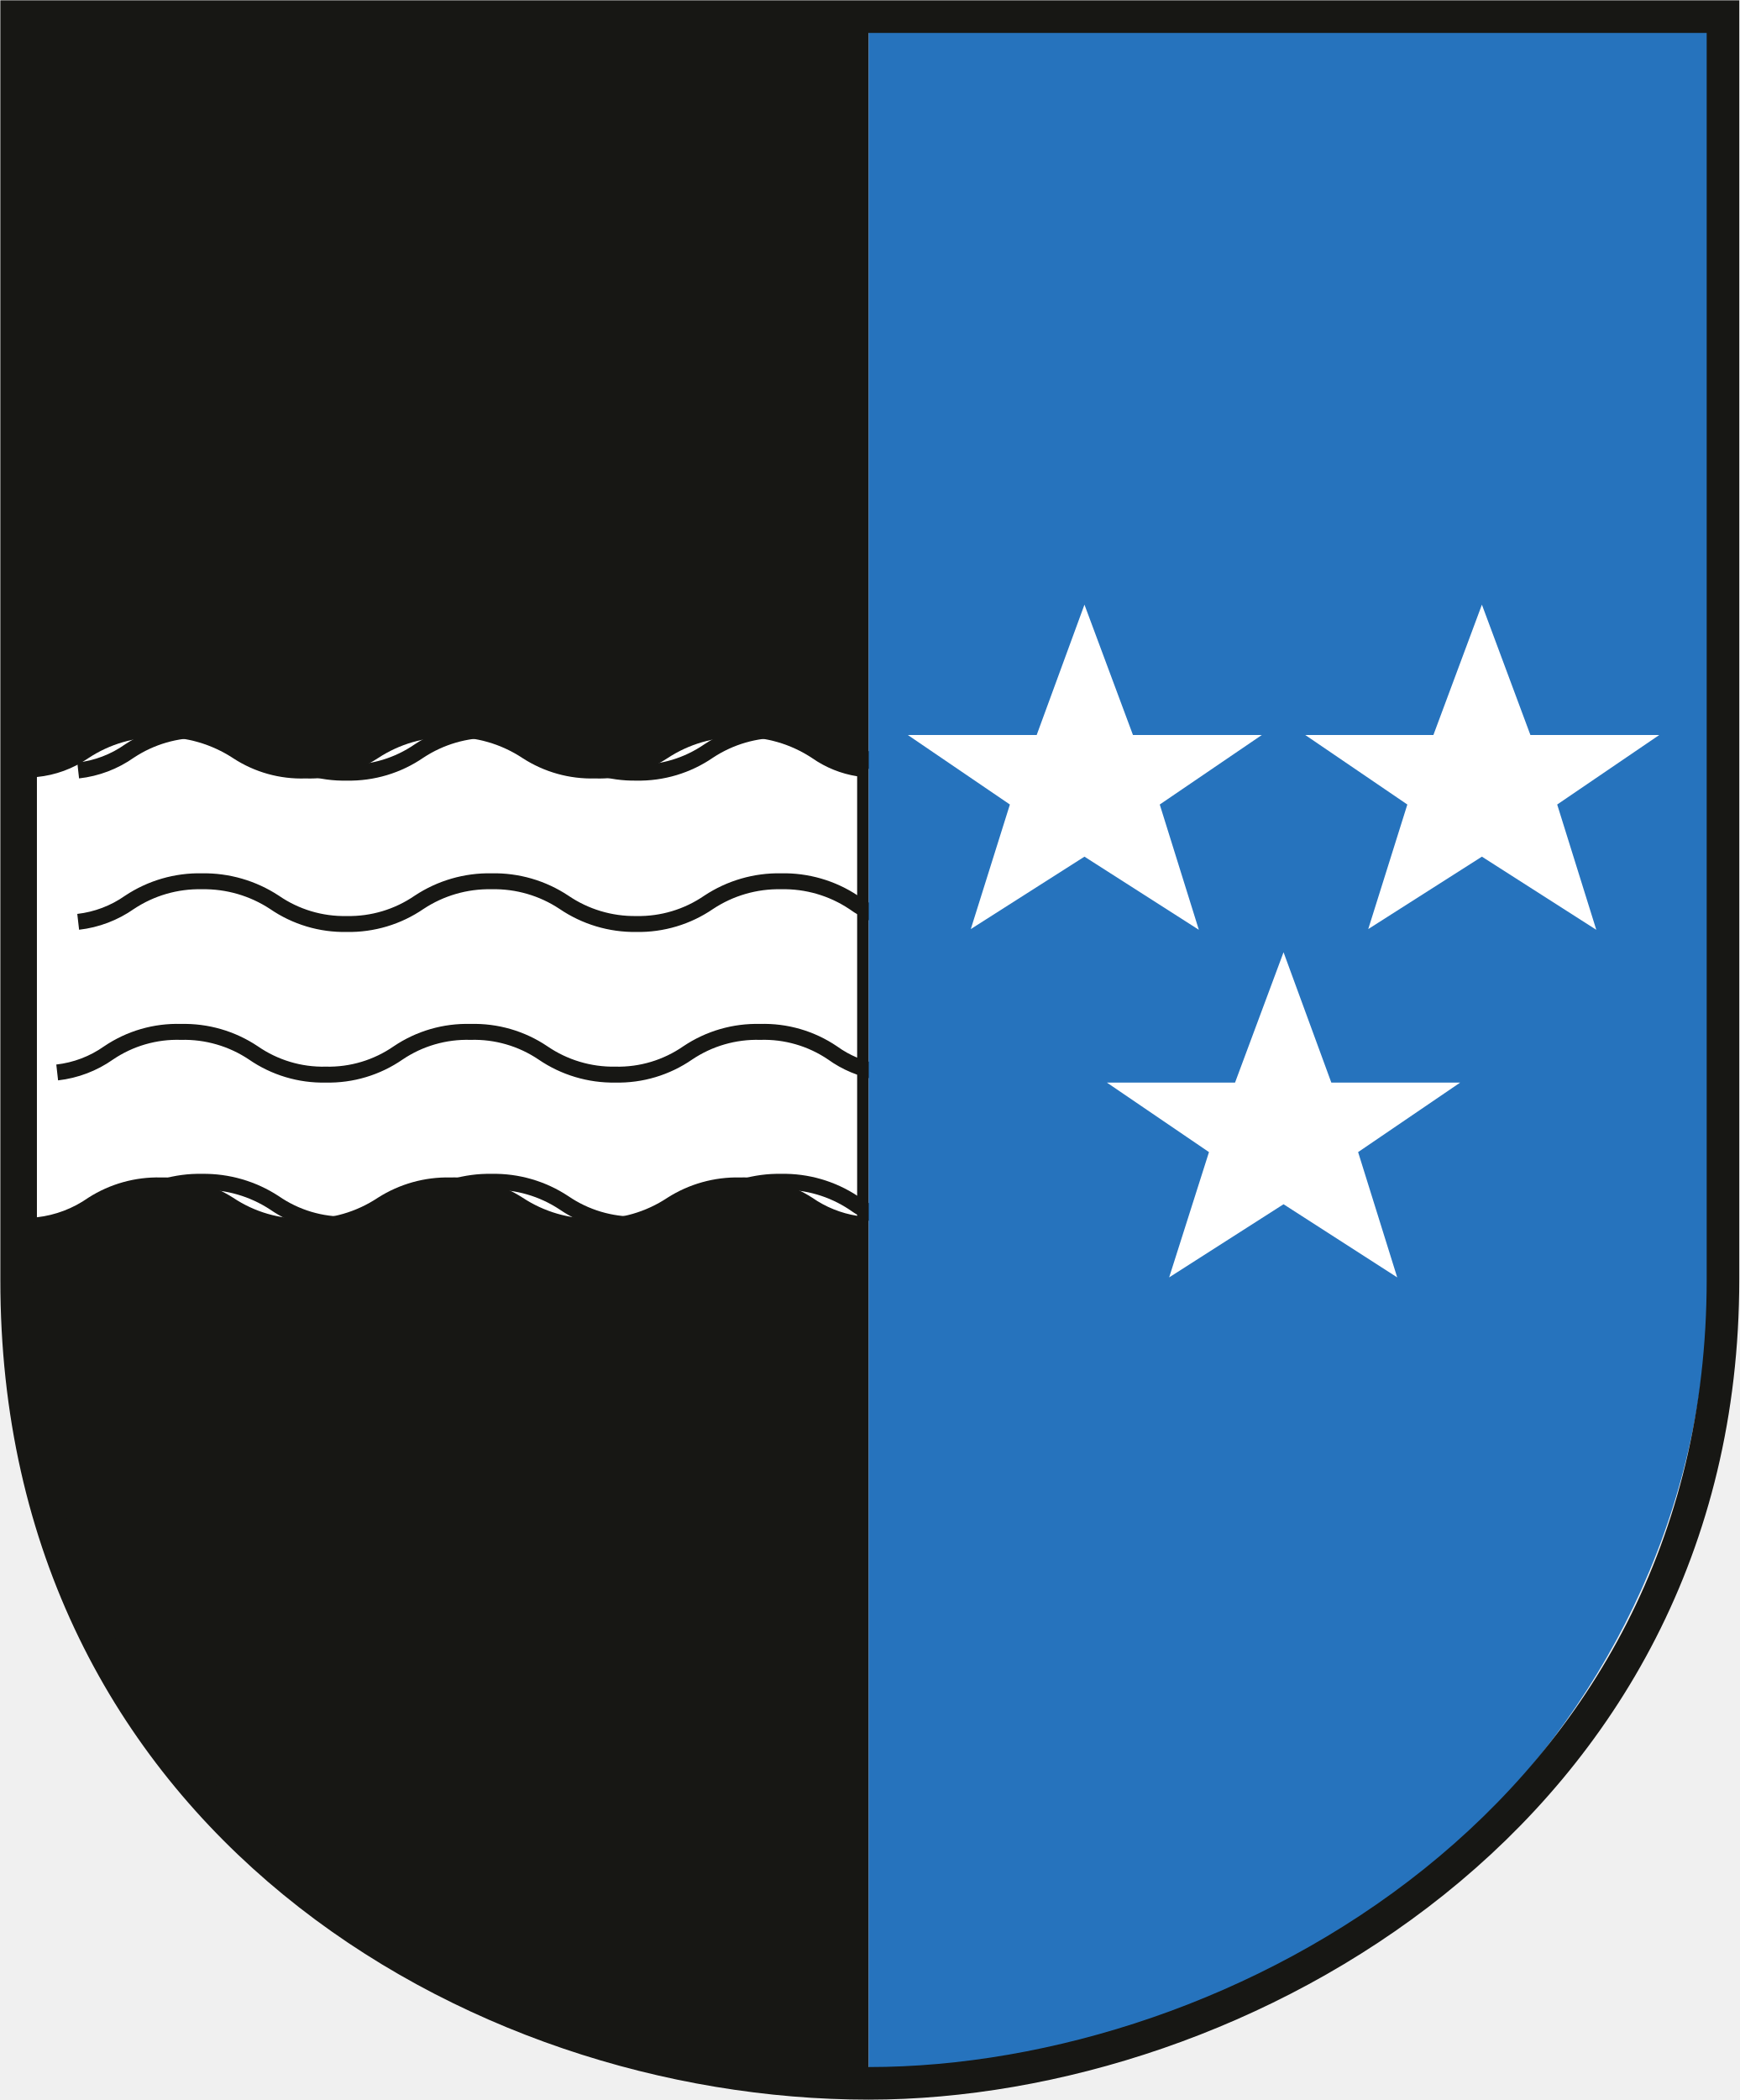
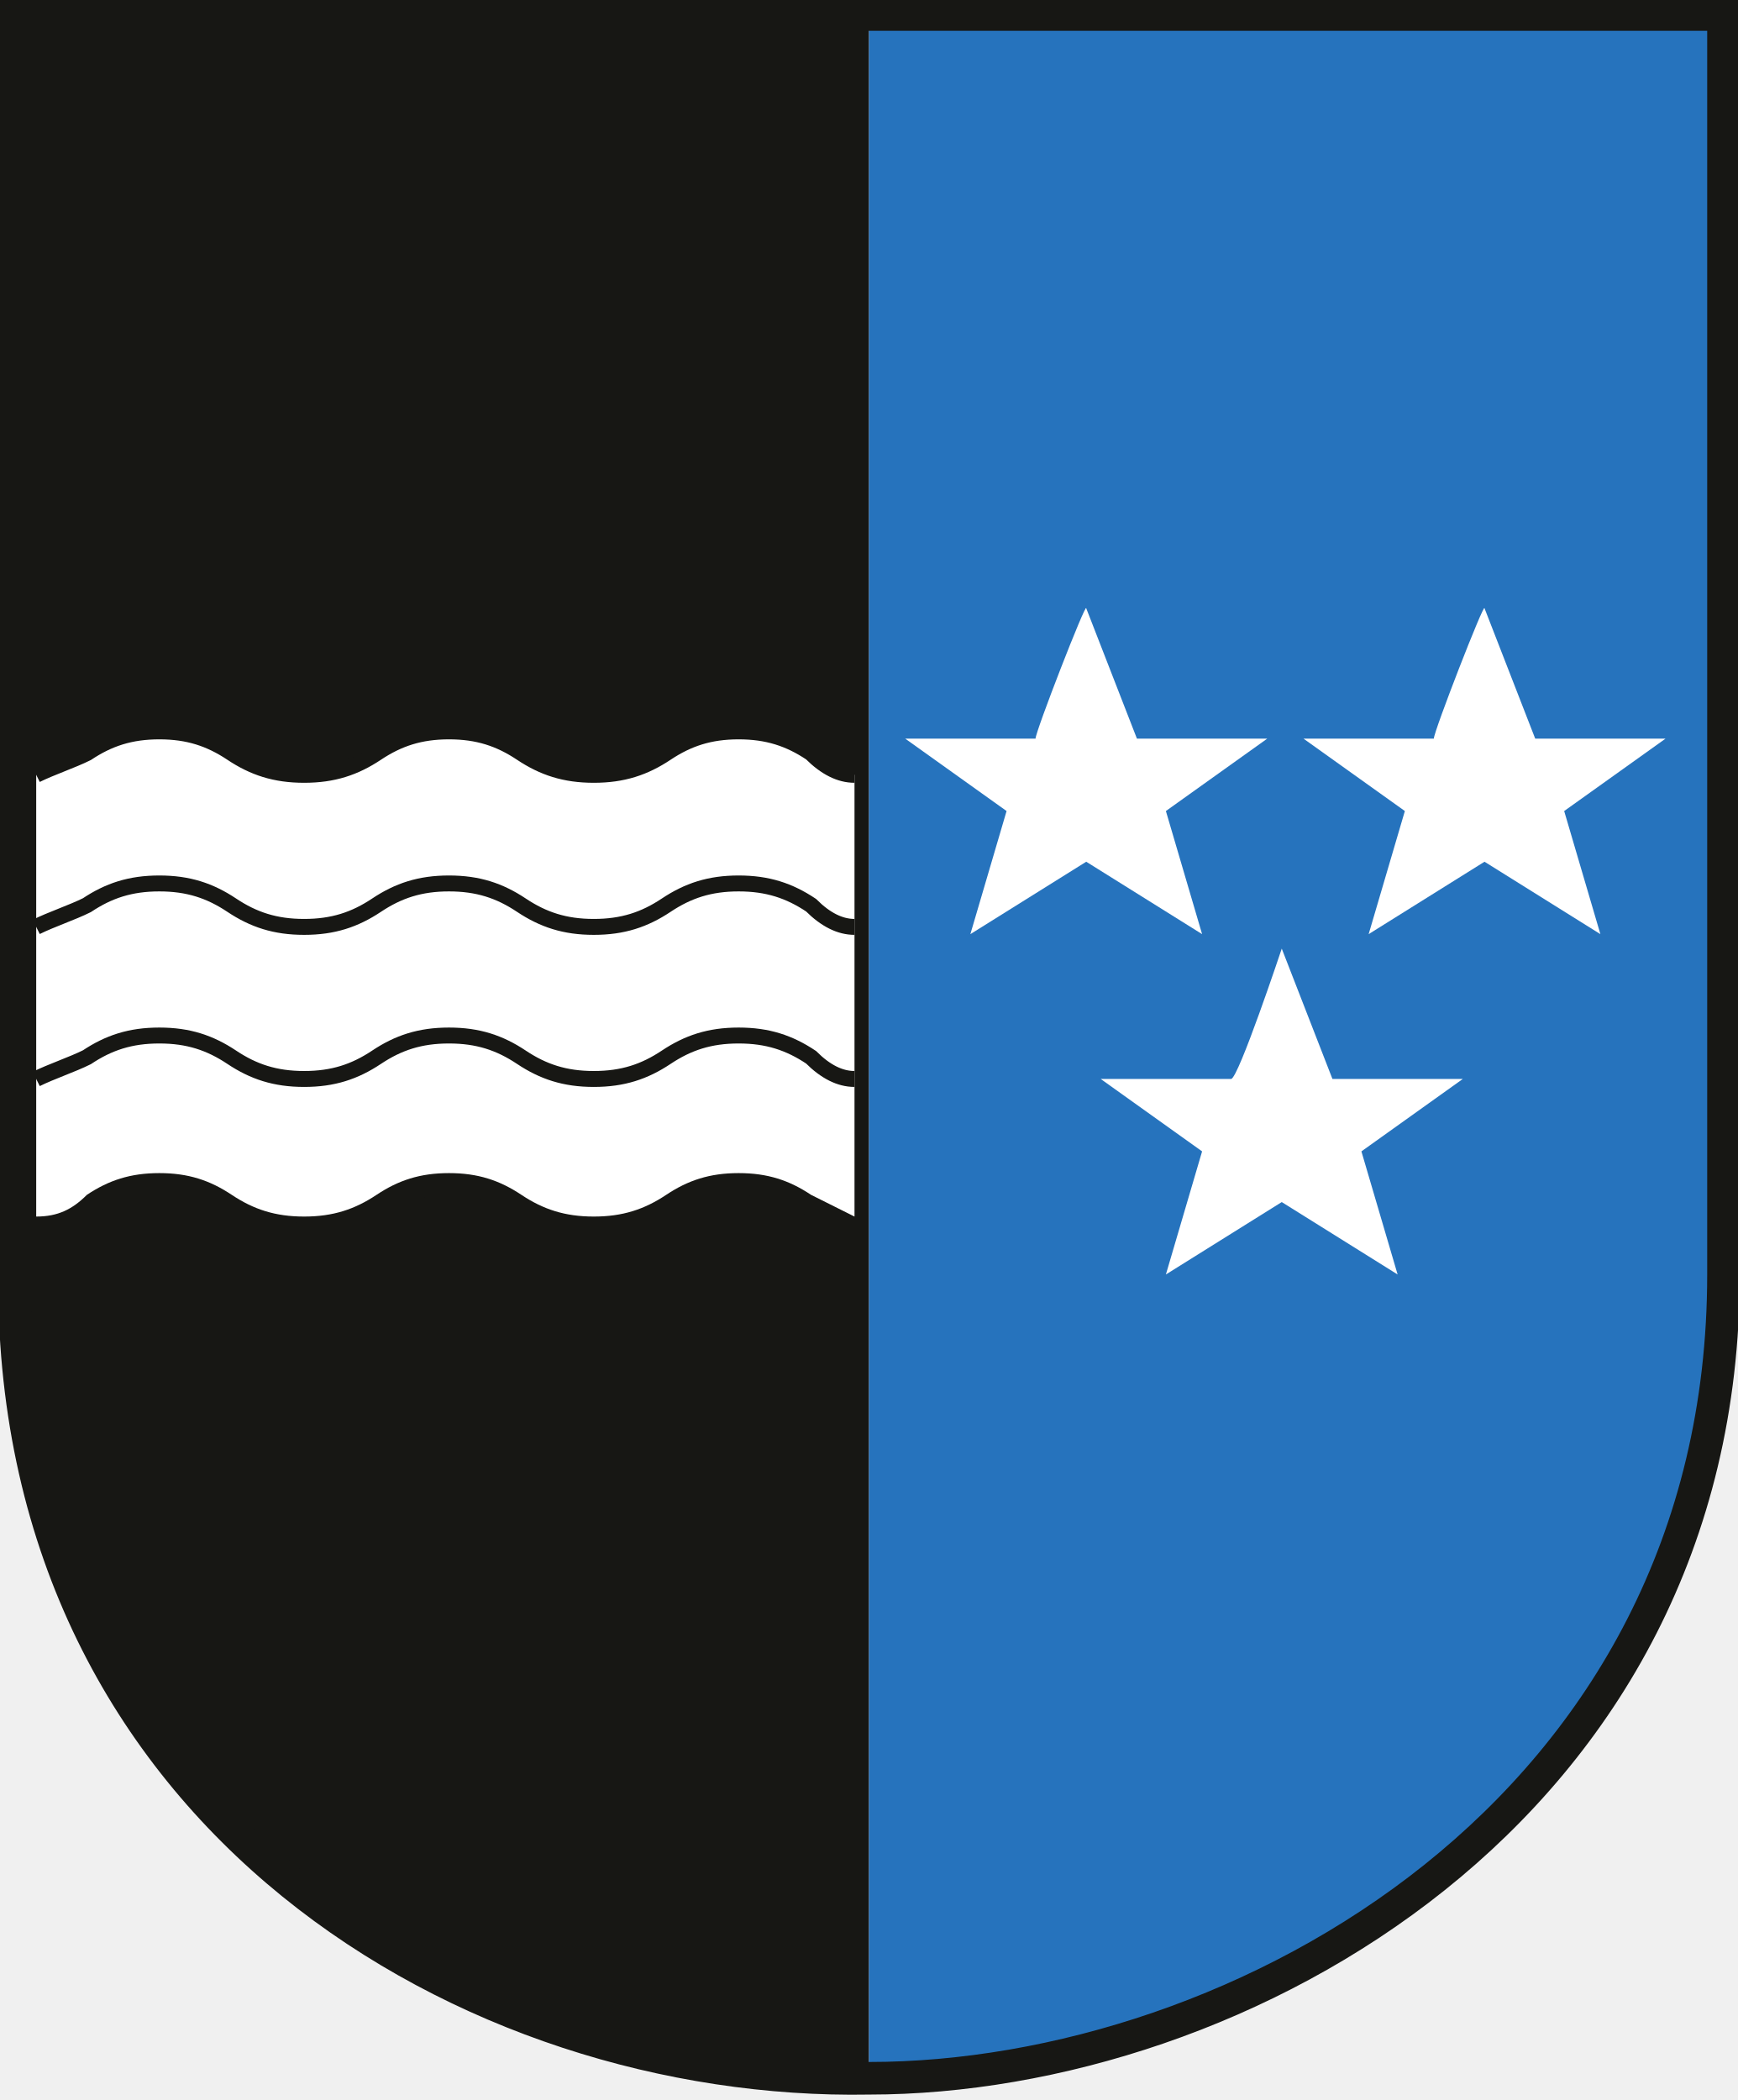
- <svg xmlns="http://www.w3.org/2000/svg" viewBox="0 0 24.03 29" preserveAspectRatio="xMinYMid">
-   <defs>
-     <clipPath id="clip-path-ag">
-       <path fill="none" d="M0 0h24.03v29H0z" />
-     </clipPath>
-   </defs>
+ <svg xmlns="http://www.w3.org/2000/svg" xmlns:xlink="http://www.w3.org/1999/xlink" version="1.1" id="Layer_1" x="0px" y="0px" viewBox="0 0 24 29" style="enable-background:new 0 0 24 29;" xml:space="preserve">
+   <style type="text/css">
+ 	.st0{clip-path:url(#SVGID_2_);}
+ 	.st1{fill:#171714;}
+ 	.st2{fill:#FFFFFF;}
+ 	.st3{fill:none;stroke:#171714;stroke-width:0.22;stroke-miterlimit:11.47;}
+ 	.st4{fill:#2673BD;}
+ 	.st5{fill:none;stroke:#171714;stroke-width:0.45;stroke-miterlimit:3.86;}
+ </style>
  <g>
    <g>
-       <g clip-path="url(#clip-path-ag)">
-         <path d="M12 28.48V.4H.41V18C.41 24 5.6 28.62 12 28.62z" fill="#171714" />
-         <path class="waves" fill="#fff" d="M.51 16.81a1.53 1.53 0 0 0 .71-.27 1.78 1.78 0 0 1 1-.28 1.8 1.8 0 0 1 1 .28 1.72 1.72 0 0 0 1 .29 1.73 1.73 0 0 0 1-.29 1.79 1.79 0 0 1 1-.28 1.77 1.77 0 0 1 1 .28 1.76 1.76 0 0 0 1 .29 1.73 1.73 0 0 0 1-.29 1.79 1.79 0 0 1 1-.28 1.77 1.77 0 0 1 1 .28 1.5 1.5 0 0 0 .62.25v-6.07a1.49 1.49 0 0 1-.62-.25 1.74 1.74 0 0 0-1-.29 1.76 1.76 0 0 0-1 .29 1.72 1.72 0 0 1-1 .28 1.75 1.75 0 0 1-1-.28 1.74 1.74 0 0 0-1-.29 1.76 1.76 0 0 0-1 .29 1.72 1.72 0 0 1-1 .28 1.72 1.72 0 0 1-1-.28 1.77 1.77 0 0 0-1-.29 1.75 1.75 0 0 0-1 .29 1.51 1.51 0 0 1-.71.26z" />
-         <path d="M12.12 14.8a1.48 1.48 0 0 1-.62-.26 1.69 1.69 0 0 0-1-.29 1.71 1.71 0 0 0-1 .29 1.69 1.69 0 0 1-1 .3 1.72 1.72 0 0 1-1-.3 1.7 1.7 0 0 0-1-.29 1.7 1.7 0 0 0-1 .29 1.69 1.69 0 0 1-1 .3 1.69 1.69 0 0 1-1-.3 1.72 1.72 0 0 0-1-.29 1.69 1.69 0 0 0-1 .29 1.53 1.53 0 0 1-.71.27m11.62-2.09a1.48 1.48 0 0 1-.62-.26 1.74 1.74 0 0 0-1-.29 1.75 1.75 0 0 0-1 .29 1.71 1.71 0 0 1-1 .3 1.73 1.73 0 0 1-1-.3 1.74 1.74 0 0 0-1-.29 1.75 1.75 0 0 0-1 .29 1.71 1.71 0 0 1-1 .3 1.7 1.7 0 0 1-1-.3 1.77 1.77 0 0 0-1-.29 1.74 1.74 0 0 0-1 .29 1.54 1.54 0 0 1-.71.27m0 4.16a1.52 1.52 0 0 0 .71-.28 1.75 1.75 0 0 1 1-.29 1.78 1.78 0 0 1 1 .29 1.69 1.69 0 0 0 1 .3 1.7 1.7 0 0 0 1-.3 1.76 1.76 0 0 1 1-.29 1.75 1.75 0 0 1 1 .29 1.72 1.72 0 0 0 1 .3 1.7 1.7 0 0 0 1-.3 1.76 1.76 0 0 1 1-.29 1.75 1.75 0 0 1 1 .29 1.48 1.48 0 0 0 .62.26m0-6.24a1.47 1.47 0 0 1-.62-.26 1.75 1.75 0 0 0-1-.29 1.76 1.76 0 0 0-1 .29 1.7 1.7 0 0 1-1 .3 1.72 1.72 0 0 1-1-.3 1.75 1.75 0 0 0-1-.29 1.76 1.76 0 0 0-1 .29 1.7 1.7 0 0 1-1 .3 1.69 1.69 0 0 1-1-.3 1.78 1.78 0 0 0-1-.29 1.75 1.75 0 0 0-1 .29 1.52 1.52 0 0 1-.71.27" stroke-miterlimit="11.47" stroke-width=".22" stroke="#171714" fill="none" />
-         <path d="M12 28.62c6.4 0 11.59-4.9 11.59-10.94V.45H12v28.17z" fill="#2673bd" />
+       <g>
+         <defs>
+           <rect id="SVGID_1_" width="24" height="29" />
+         </defs>
+         <clipPath id="SVGID_2_">
+           <use xlink:href="#SVGID_1_" style="overflow:visible;" />
+         </clipPath>
+         <g class="st0">
+           <path class="st1" d="M12,28.5V0.4H0.4V18c0,6,5.2,10.6,11.6,10.6V28.5z" />
+           <path class="st2" d="M0.5,16.8c0.3,0,0.5-0.1,0.7-0.3c0.3-0.2,0.6-0.3,1-0.3c0.4,0,0.7,0.1,1,0.3c0.3,0.2,0.6,0.3,1,0.3      c0.4,0,0.7-0.1,1-0.3c0.3-0.2,0.6-0.3,1-0.3c0.4,0,0.7,0.1,1,0.3c0.3,0.2,0.6,0.3,1,0.3c0.4,0,0.7-0.1,1-0.3      c0.3-0.2,0.6-0.3,1-0.3c0.4,0,0.7,0.1,1,0.3c0.2,0.1,0.4,0.2,0.6,0.3v-6.1c-0.2,0-0.4-0.1-0.6-0.3c-0.3-0.2-0.6-0.3-1-0.3      c-0.4,0-0.7,0.1-1,0.3c-0.3,0.2-0.6,0.3-1,0.3c-0.4,0-0.7-0.1-1-0.3c-0.3-0.2-0.6-0.3-1-0.3c-0.4,0-0.7,0.1-1,0.3      c-0.3,0.2-0.6,0.3-1,0.3c-0.4,0-0.7-0.1-1-0.3c-0.3-0.2-0.6-0.3-1-0.3c-0.4,0-0.7,0.1-1,0.3c-0.2,0.1-0.5,0.2-0.7,0.3L0.5,16.8z      " />
+           <path class="st3" d="M11.8,14.9c-0.2,0-0.4-0.1-0.6-0.3c-0.3-0.2-0.6-0.3-1-0.3c-0.4,0-0.7,0.1-1,0.3c-0.3,0.2-0.6,0.3-1,0.3      c-0.4,0-0.7-0.1-1-0.3c-0.3-0.2-0.6-0.3-1-0.3c-0.4,0-0.7,0.1-1,0.3c-0.3,0.2-0.6,0.3-1,0.3c-0.4,0-0.7-0.1-1-0.3      c-0.3-0.2-0.6-0.3-1-0.3c-0.4,0-0.7,0.1-1,0.3c-0.2,0.1-0.5,0.2-0.7,0.3 M11.8,12.8c-0.2,0-0.4-0.1-0.6-0.3      c-0.3-0.2-0.6-0.3-1-0.3c-0.4,0-0.7,0.1-1,0.3c-0.3,0.2-0.6,0.3-1,0.3c-0.4,0-0.7-0.1-1-0.3c-0.3-0.2-0.6-0.3-1-0.3      c-0.4,0-0.7,0.1-1,0.3c-0.3,0.2-0.6,0.3-1,0.3c-0.4,0-0.7-0.1-1-0.3c-0.3-0.2-0.6-0.3-1-0.3c-0.4,0-0.7,0.1-1,0.3      c-0.2,0.1-0.5,0.2-0.7,0.3 M0.5,17c0.3,0,0.5-0.1,0.7-0.3c0.3-0.2,0.6-0.3,1-0.3c0.4,0,0.7,0.1,1,0.3c0.3,0.2,0.6,0.3,1,0.3      c0.4,0,0.7-0.1,1-0.3c0.3-0.2,0.6-0.3,1-0.3c0.4,0,0.7,0.1,1,0.3c0.3,0.2,0.6,0.3,1,0.3c0.4,0,0.7-0.1,1-0.3      c0.3-0.2,0.6-0.3,1-0.3c0.4,0,0.7,0.1,1,0.3c0.2,0.1,0.4,0.2,0.6,0.3 M11.8,10.7c-0.2,0-0.4-0.1-0.6-0.3c-0.3-0.2-0.6-0.3-1-0.3      c-0.4,0-0.7,0.1-1,0.3c-0.3,0.2-0.6,0.3-1,0.3c-0.4,0-0.7-0.1-1-0.3c-0.3-0.2-0.6-0.3-1-0.3c-0.4,0-0.7,0.1-1,0.3      c-0.3,0.2-0.6,0.3-1,0.3c-0.4,0-0.7-0.1-1-0.3c-0.3-0.2-0.6-0.3-1-0.3c-0.4,0-0.7,0.1-1,0.3c-0.2,0.1-0.5,0.2-0.7,0.3" />
+           <path class="st4" d="M12,28.6c6.4,0,11.6-4.9,11.6-10.9V0.4H12V28.6z" />
+         </g>
      </g>
-       <path class="stars" fill="#fff" d="M20.47 8.35l.67 1.8h1.78l-1.41.96.54 1.73-1.58-1.01-1.57 1 .54-1.72-1.41-.96h1.77l.67-1.8zM14.98 8.35l.67 1.8h1.78l-1.41.96.54 1.73-1.58-1.01-1.57 1 .54-1.72-1.41-.96h1.78l.66-1.8zM17.73 13.15l.66 1.8h1.78l-1.41.96.54 1.73-1.57-1.01-1.58 1.01.55-1.73-1.41-.96h1.77l.67-1.8z" />
-       <path d="M.23 17.67V.23H23.8v17.44c0 7.38-6.71 11.1-11.8 11.1-5.48 0-11.78-3.71-11.77-11.1z" stroke-miterlimit="3.86" stroke-width=".45" stroke="#171714" fill="none" />
+       <path class="st2" d="M20.5,8.4l0.7,1.8h1.8l-1.4,1l0.5,1.7l-1.6-1l-1.6,1l0.5-1.7l-1.4-1h1.8C19.8,10.1,20.5,8.3,20.5,8.4z     M15,8.4l0.7,1.8h1.8l-1.4,1l0.5,1.7l-1.6-1l-1.6,1l0.5-1.7l-1.4-1h1.8C14.3,10.1,15,8.3,15,8.4z M17.7,13.1l0.7,1.8h1.8l-1.4,1    l0.5,1.7l-1.6-1l-1.6,1l0.5-1.7l-1.4-1h1.8C17.1,14.9,17.7,13.1,17.7,13.1z" />
+       <path class="st5" d="M0.2,17.7V0.2h23.6v17.4c0,7.4-6.7,11.1-11.8,11.1C6.5,28.8,0.2,25.1,0.2,17.7z" />
    </g>
  </g>
</svg>
